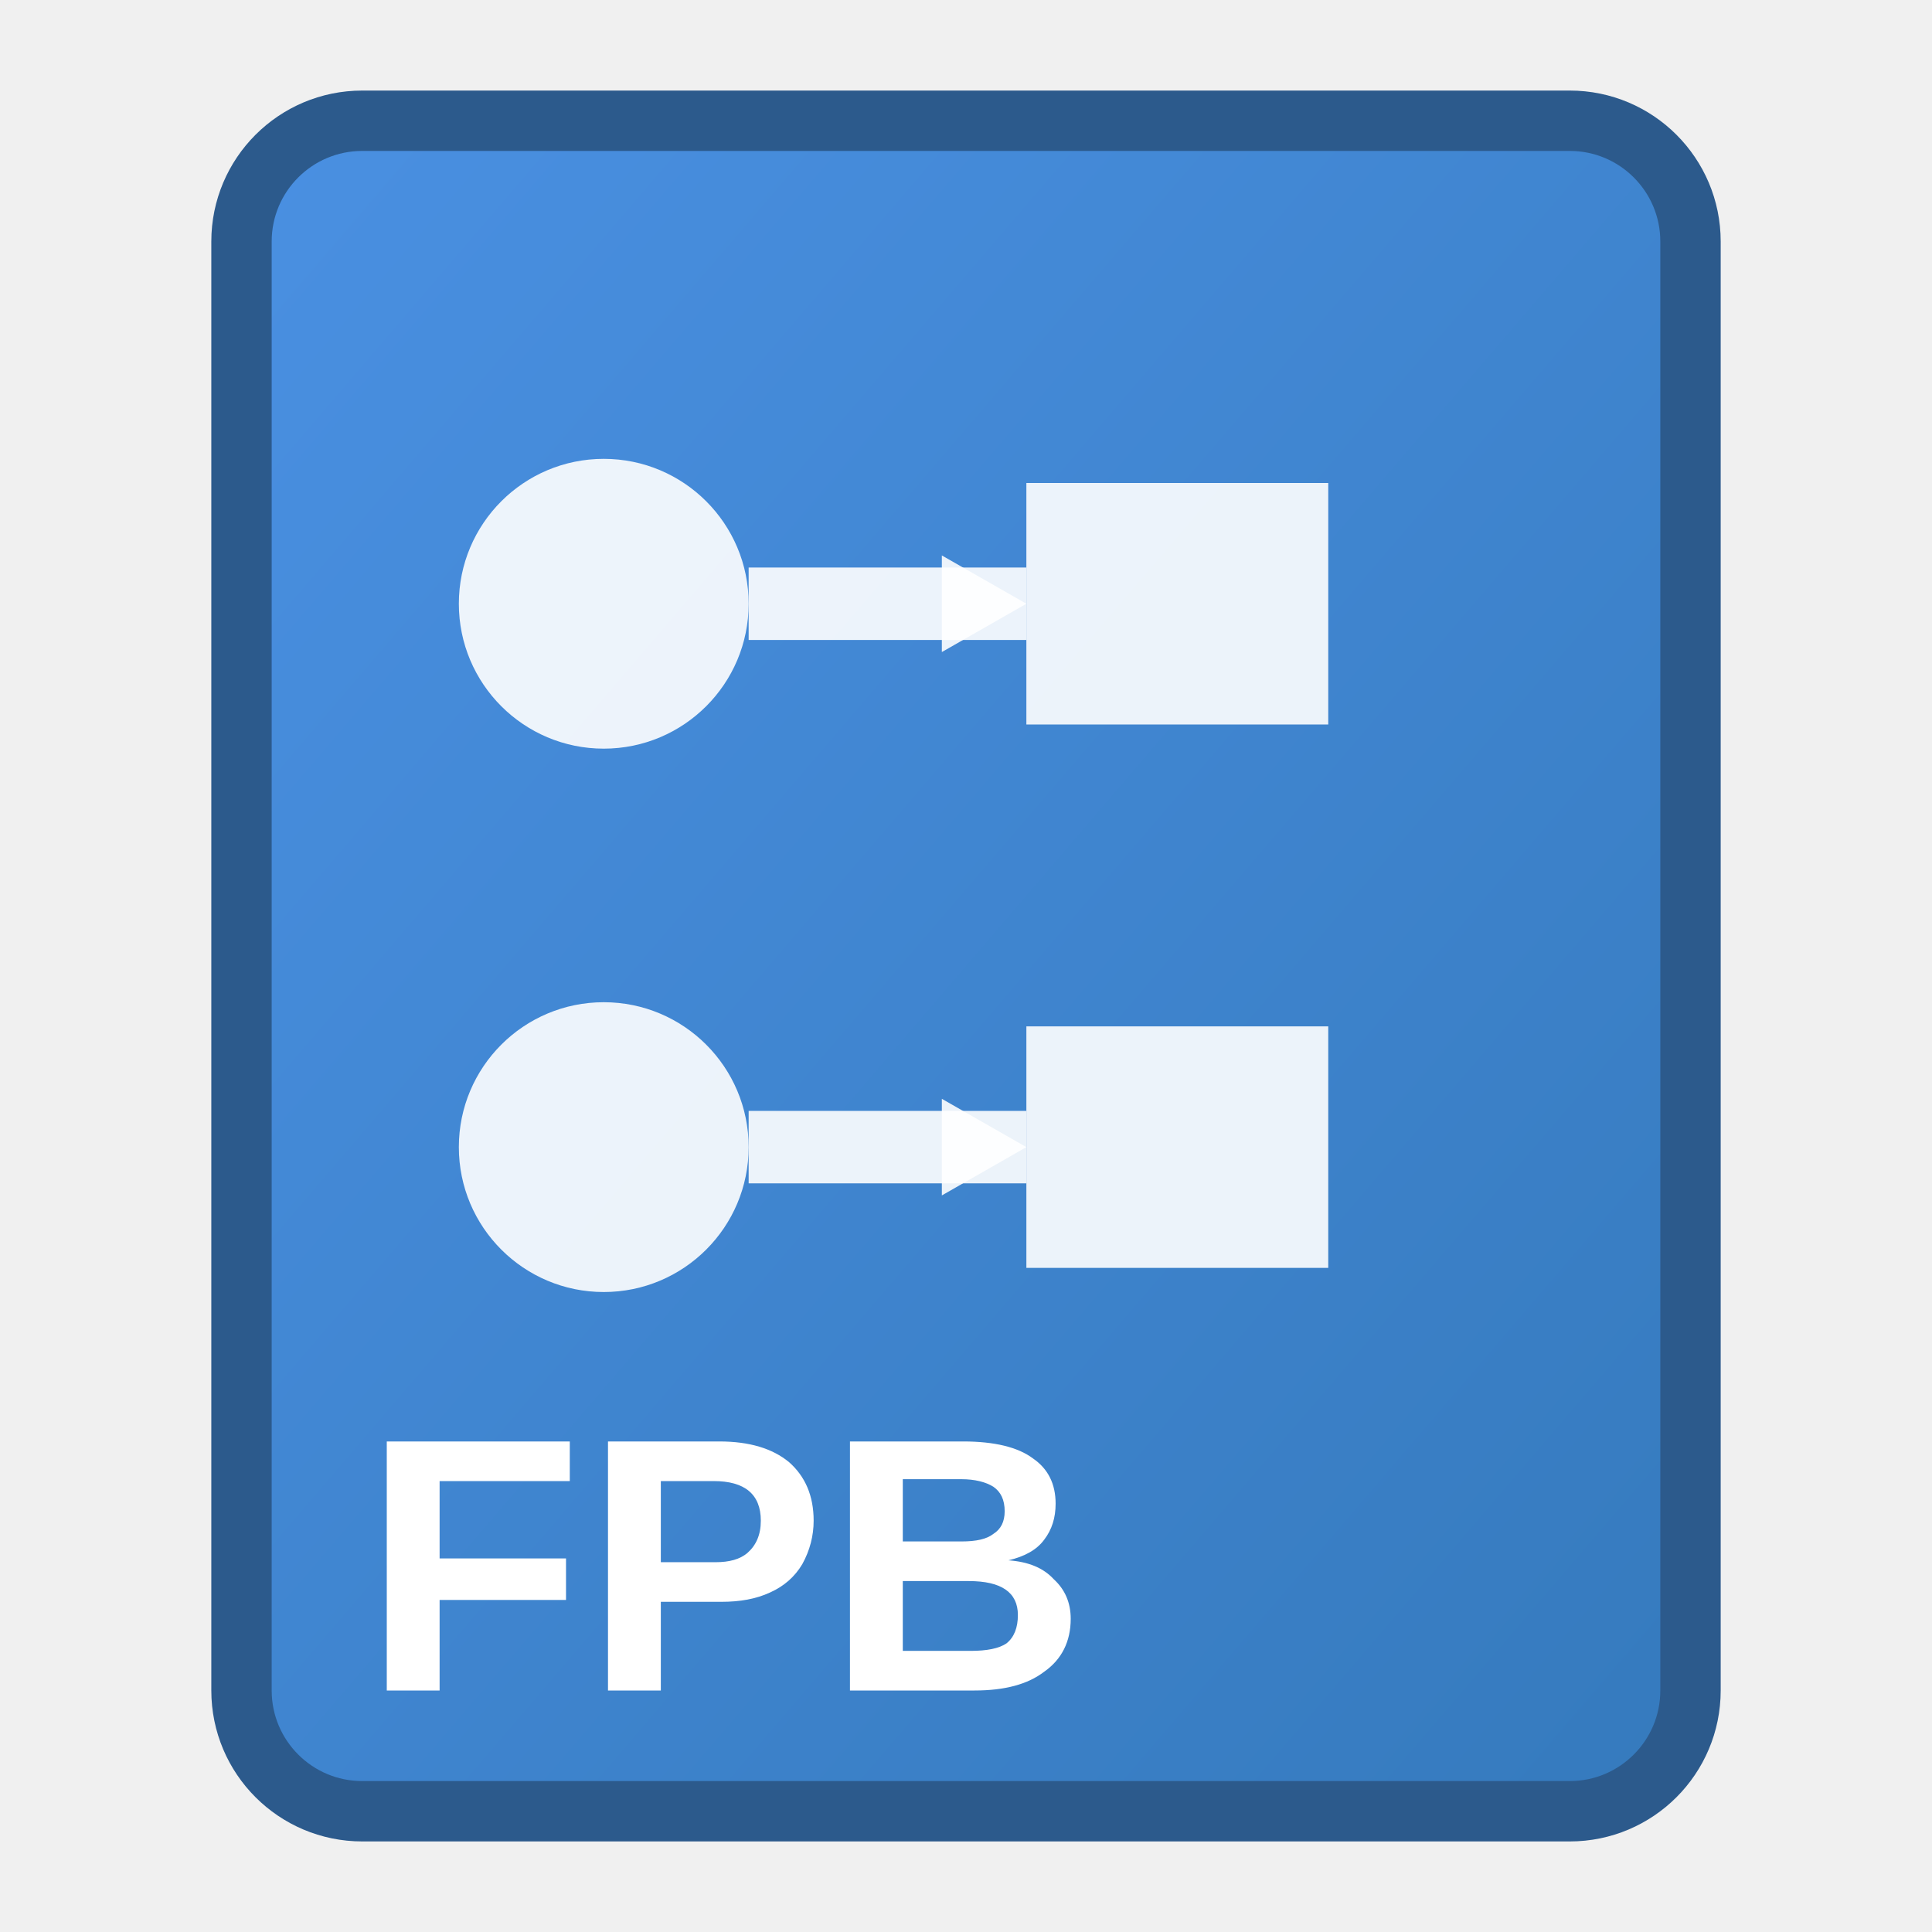
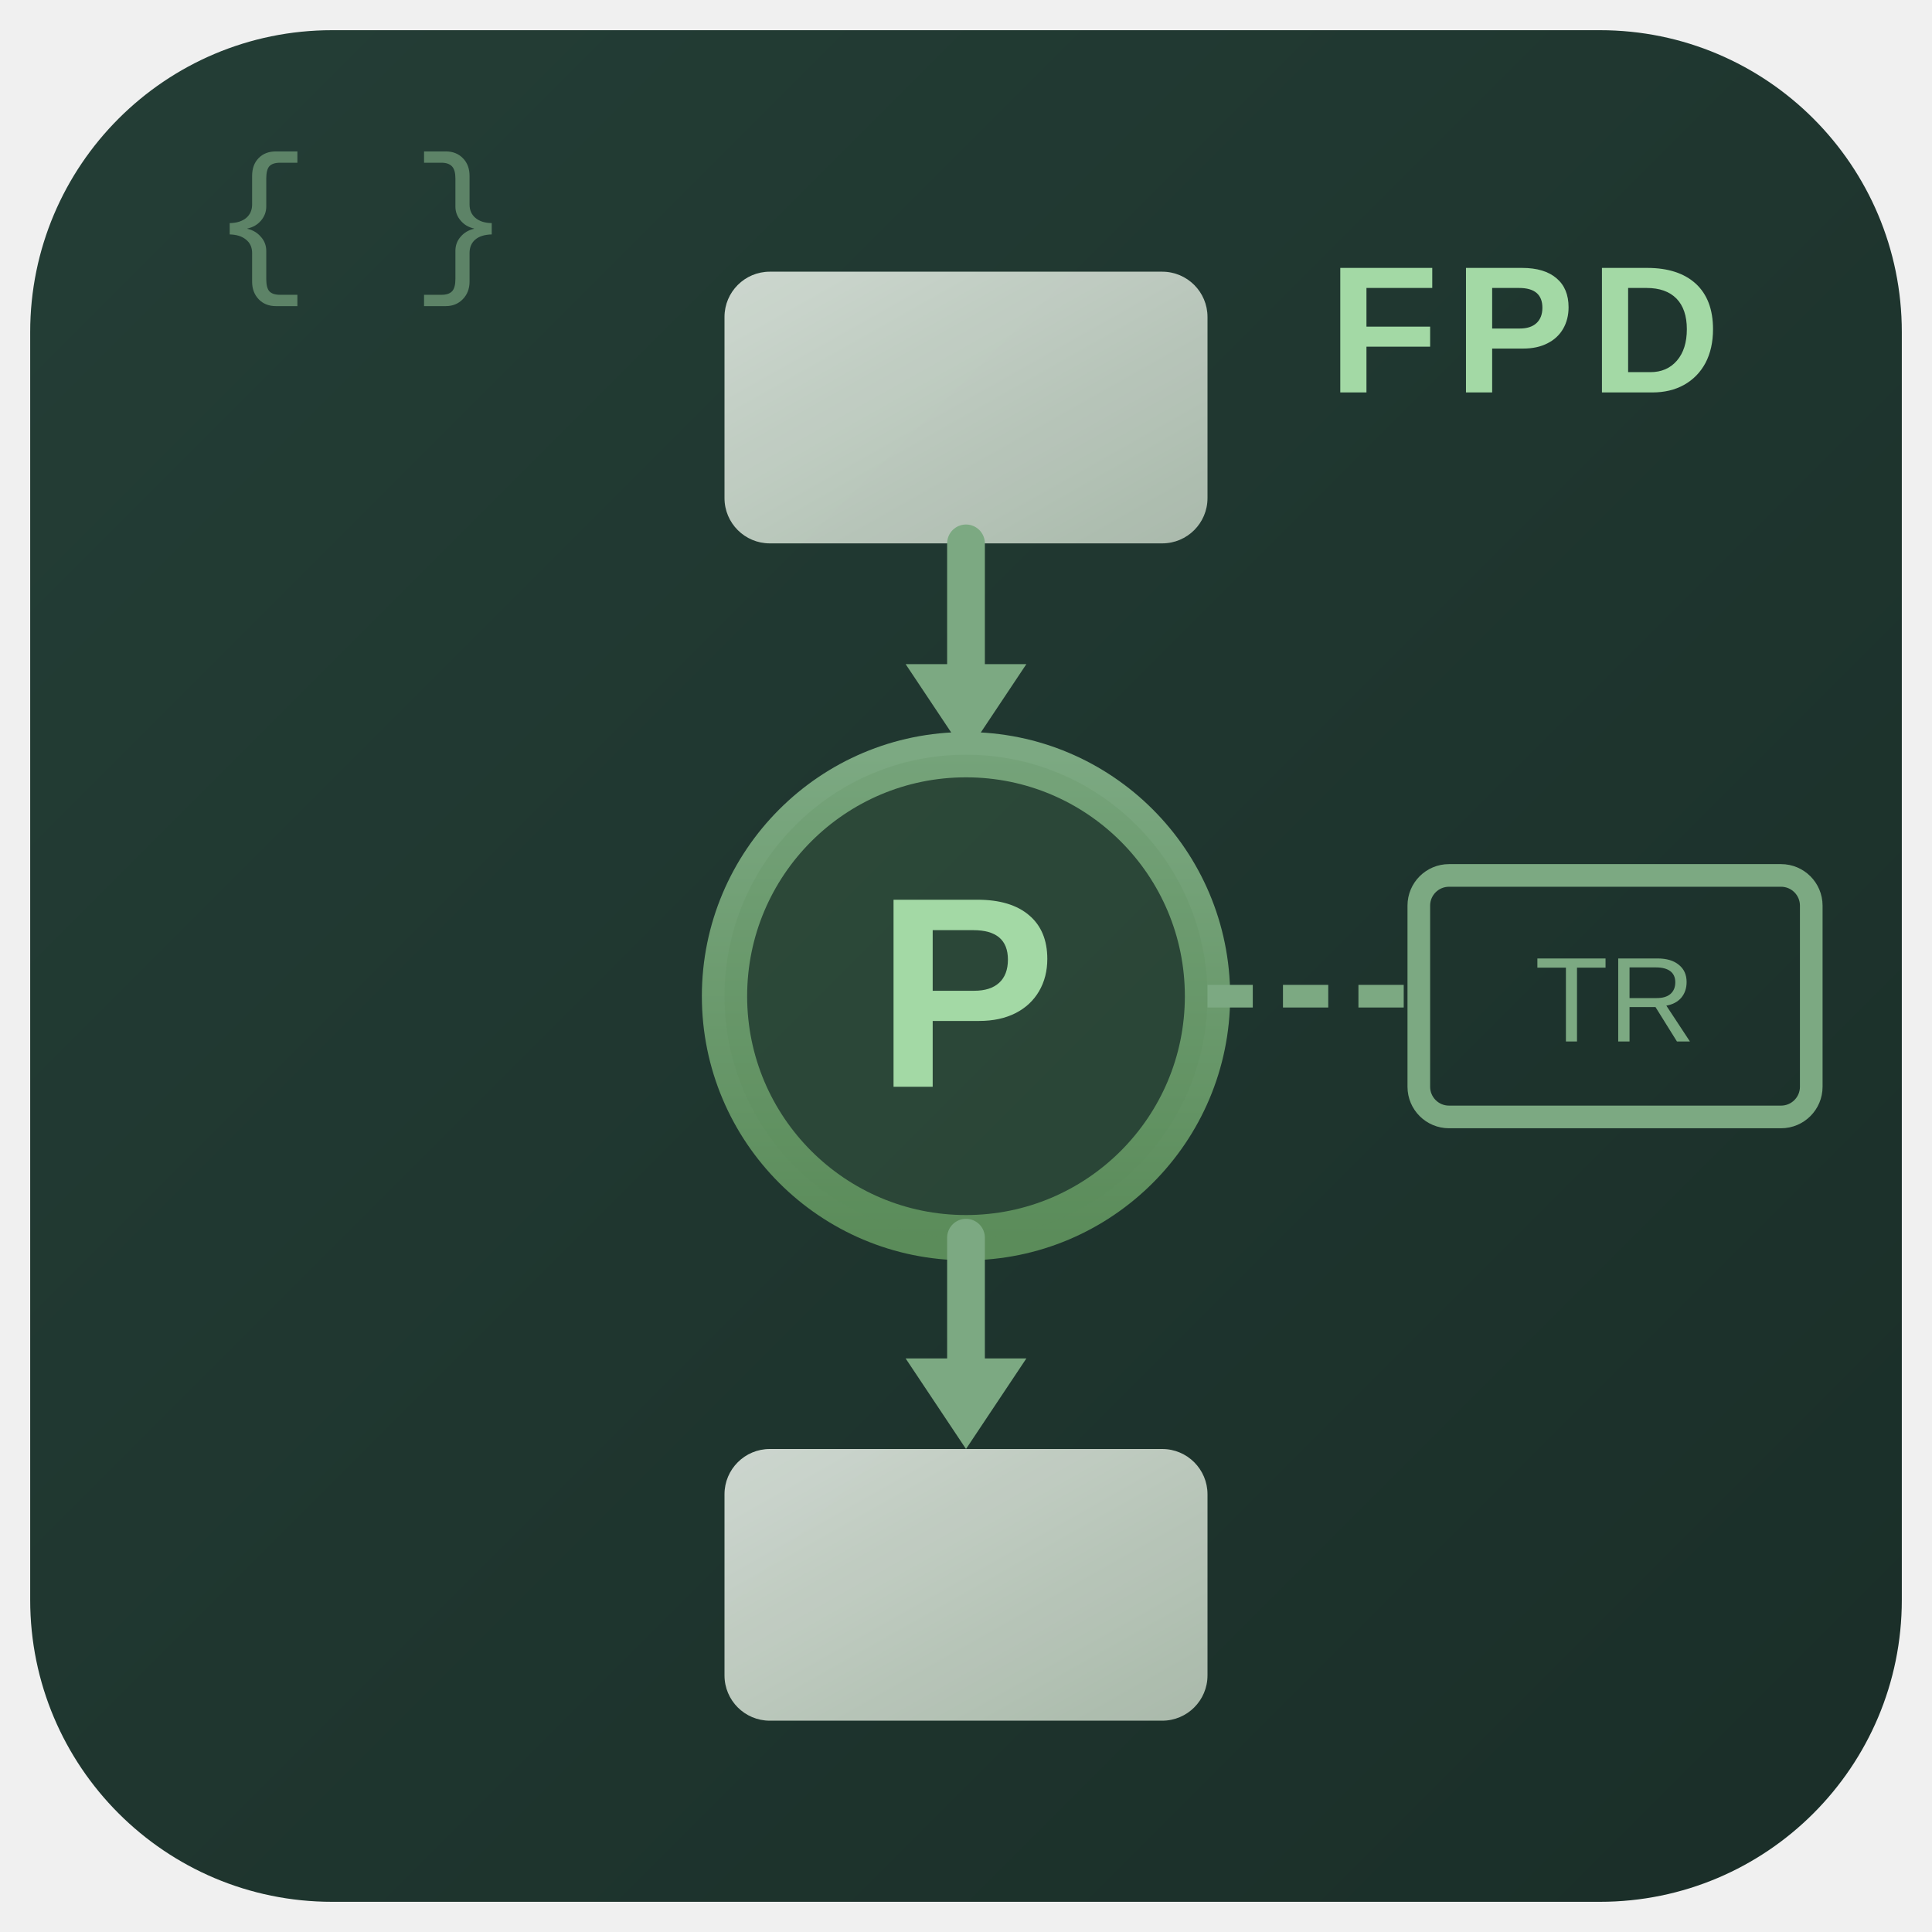
- <svg xmlns="http://www.w3.org/2000/svg" width="16" height="16" viewBox="0 0 16 16">
+ <svg xmlns="http://www.w3.org/2000/svg" viewBox="0 0 128 128" width="128" height="128">
  <defs>
-     <linearGradient id="grad" x1="0%" y1="0%" x2="100%" y2="100%">
-       <stop offset="0%" style="stop-color:#4A90E2;stop-opacity:1" />
-       <stop offset="100%" style="stop-color:#357ABD;stop-opacity:1" />
+     <linearGradient id="bg" x1="0%" y1="0%" x2="100%" y2="100%">
+       <stop offset="0%" style="stop-color:#243E36" />
+       <stop offset="100%" style="stop-color:#1a2e28" />
+     </linearGradient>
+     <linearGradient id="accent" x1="0%" y1="0%" x2="0%" y2="100%">
+       <stop offset="0%" style="stop-color:#7CA982" />
+       <stop offset="100%" style="stop-color:#5B8C5A" />
+     </linearGradient>
+     <linearGradient id="state" x1="0%" y1="0%" x2="100%" y2="100%">
+       <stop offset="0%" style="stop-color:#e0e8e0" />
+       <stop offset="100%" style="stop-color:#b8c8b8" />
    </linearGradient>
  </defs>
-   <rect x="2" y="1" width="12" height="14" rx="1" fill="url(#grad)" stroke="#2C5A8C" stroke-width="0.5" />
-   <circle cx="5" cy="5" r="1.2" fill="#FFFFFF" opacity="0.9" />
-   <rect x="8.5" y="4" width="2.5" height="2" fill="#FFFFFF" opacity="0.9" />
-   <line x1="6.2" y1="5" x2="8.5" y2="5" stroke="#FFFFFF" stroke-width="0.6" opacity="0.9" />
-   <polygon points="8.5,5 7.8,4.6 7.8,5.4" fill="#FFFFFF" opacity="0.9" />
-   <circle cx="5" cy="9.5" r="1.2" fill="#FFFFFF" opacity="0.9" />
-   <rect x="8.5" y="8.5" width="2.5" height="2" fill="#FFFFFF" opacity="0.9" />
-   <line x1="6.2" y1="9.5" x2="8.5" y2="9.5" stroke="#FFFFFF" stroke-width="0.6" opacity="0.9" />
-   <polygon points="8.5,9.5 7.8,9.1 7.8,9.9" fill="#FFFFFF" opacity="0.9" />
-   <text x="3" y="14" font-family="Arial, sans-serif" font-size="3" fill="#FFFFFF" font-weight="bold">FPB</text>
+   <rect x="2" y="2" width="124" height="124" rx="20" ry="20" fill="url(#bg)" />
+   <g transform="translate(14, 18)" opacity="0.65">
+     <text font-family="'Courier New', monospace" font-size="11" fill="#7CA982">{ }</text>
+   </g>
+   <text x="114" y="26" font-family="Arial, Helvetica, sans-serif" font-size="12" font-weight="bold" fill="#A3D9A5" text-anchor="end" letter-spacing="1">FPD</text>
+   <rect x="48" y="18" width="32" height="18" rx="3" ry="3" fill="url(#state)" opacity="0.9" />
+   <line x1="64" y1="36" x2="64" y2="44" stroke="#7CA982" stroke-width="2.5" stroke-linecap="round" />
+   <polygon points="60,44 64,50 68,44" fill="#7CA982" />
+   <ellipse cx="64" cy="66" rx="16" ry="16" fill="none" stroke="url(#accent)" stroke-width="3" />
+   <ellipse cx="64" cy="66" rx="16" ry="16" fill="#5B8C5A" opacity="0.2" />
+   <text x="64" y="72" font-family="Arial, Helvetica, sans-serif" font-size="18" font-weight="bold" fill="#A3D9A5" text-anchor="middle">P</text>
+   <line x1="80" y1="66" x2="94" y2="66" stroke="#7CA982" stroke-width="1.5" stroke-dasharray="3,2" />
+   <rect x="94" y="58" width="26" height="16" rx="2" ry="2" fill="none" stroke="#7CA982" stroke-width="1.5" />
+   <text x="107" y="69" font-family="Arial, Helvetica, sans-serif" font-size="8" fill="#7CA982" text-anchor="middle">TR</text>
+   <line x1="64" y1="82" x2="64" y2="90" stroke="#7CA982" stroke-width="2.5" stroke-linecap="round" />
+   <polygon points="60,90 64,96 68,90" fill="#7CA982" />
+   <rect x="48" y="96" width="32" height="18" rx="3" ry="3" fill="url(#state)" opacity="0.9" />
</svg>
